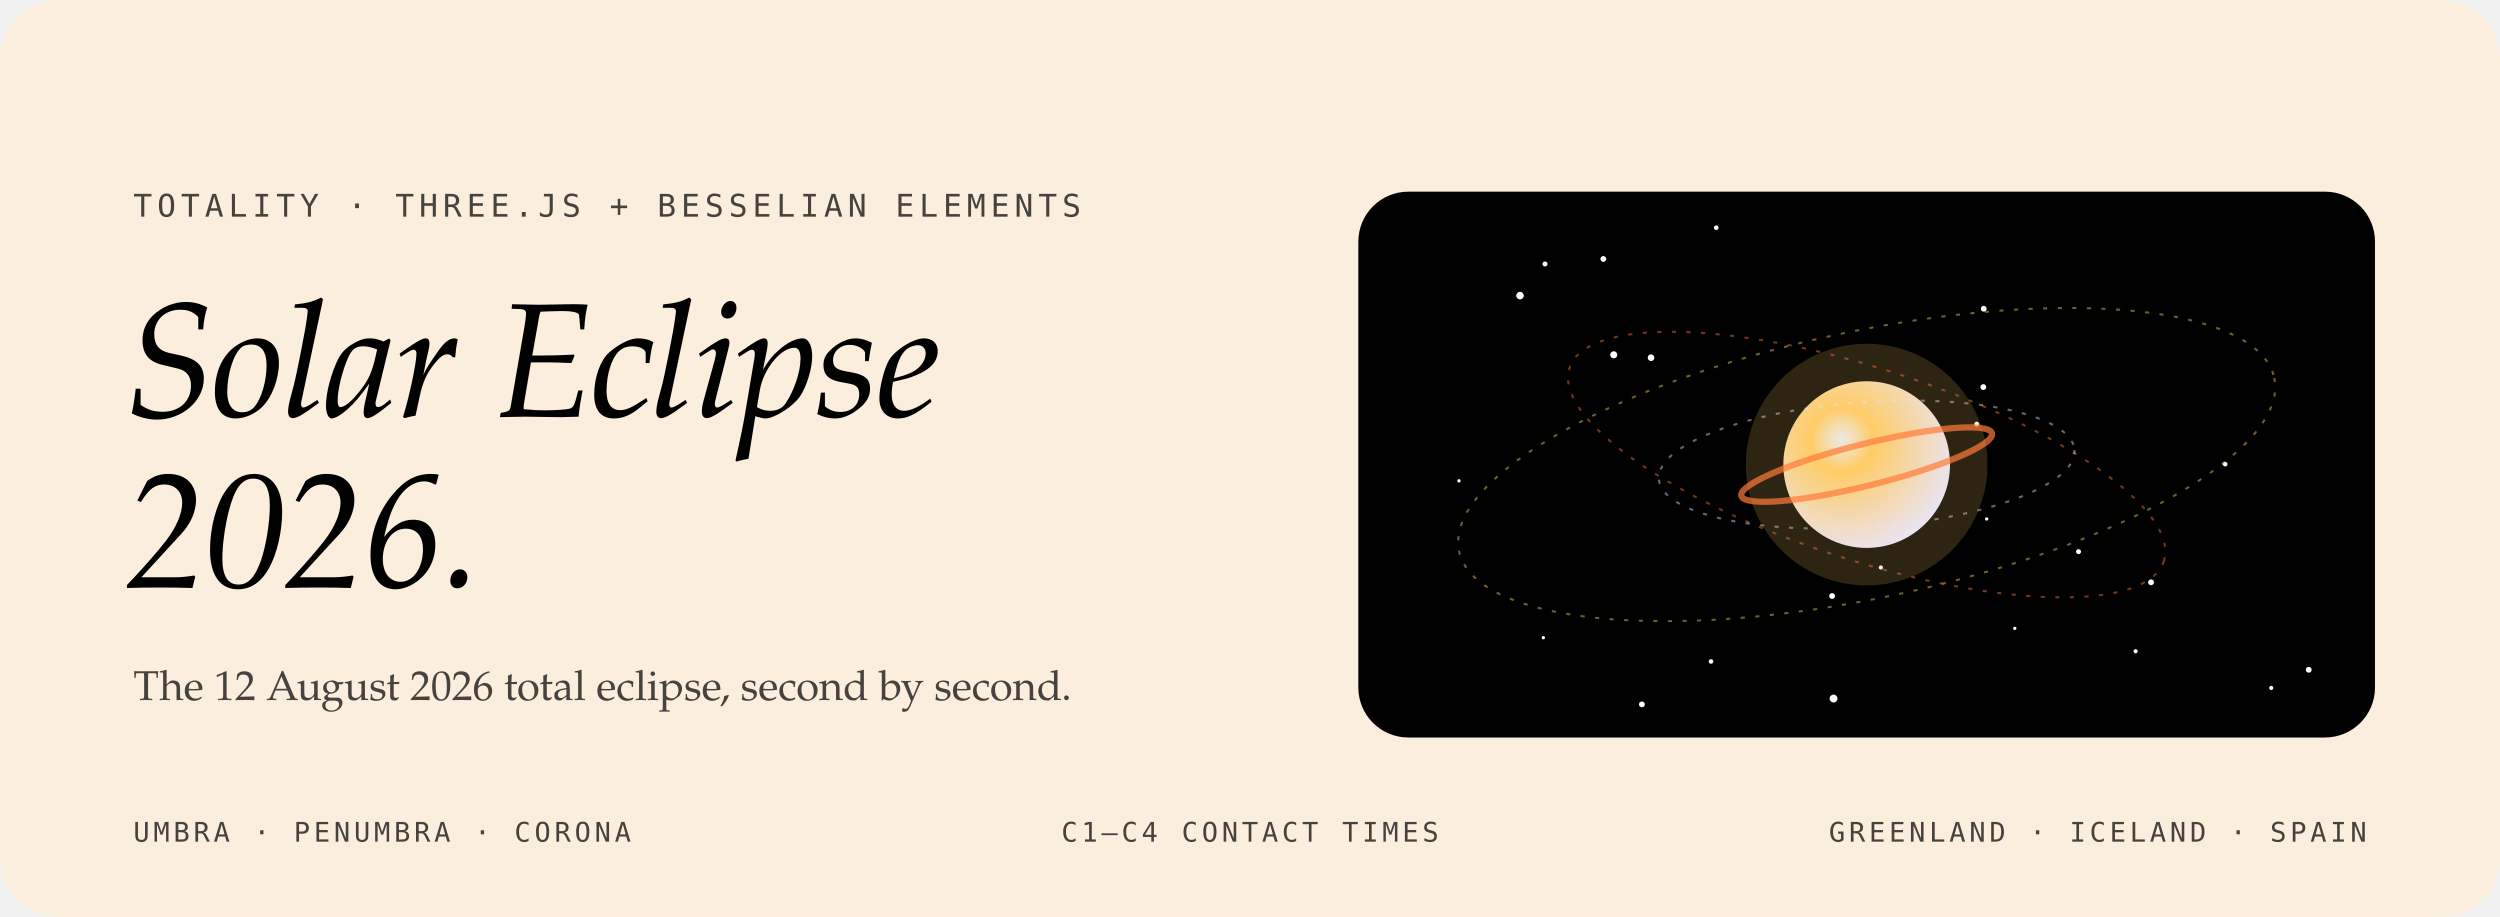
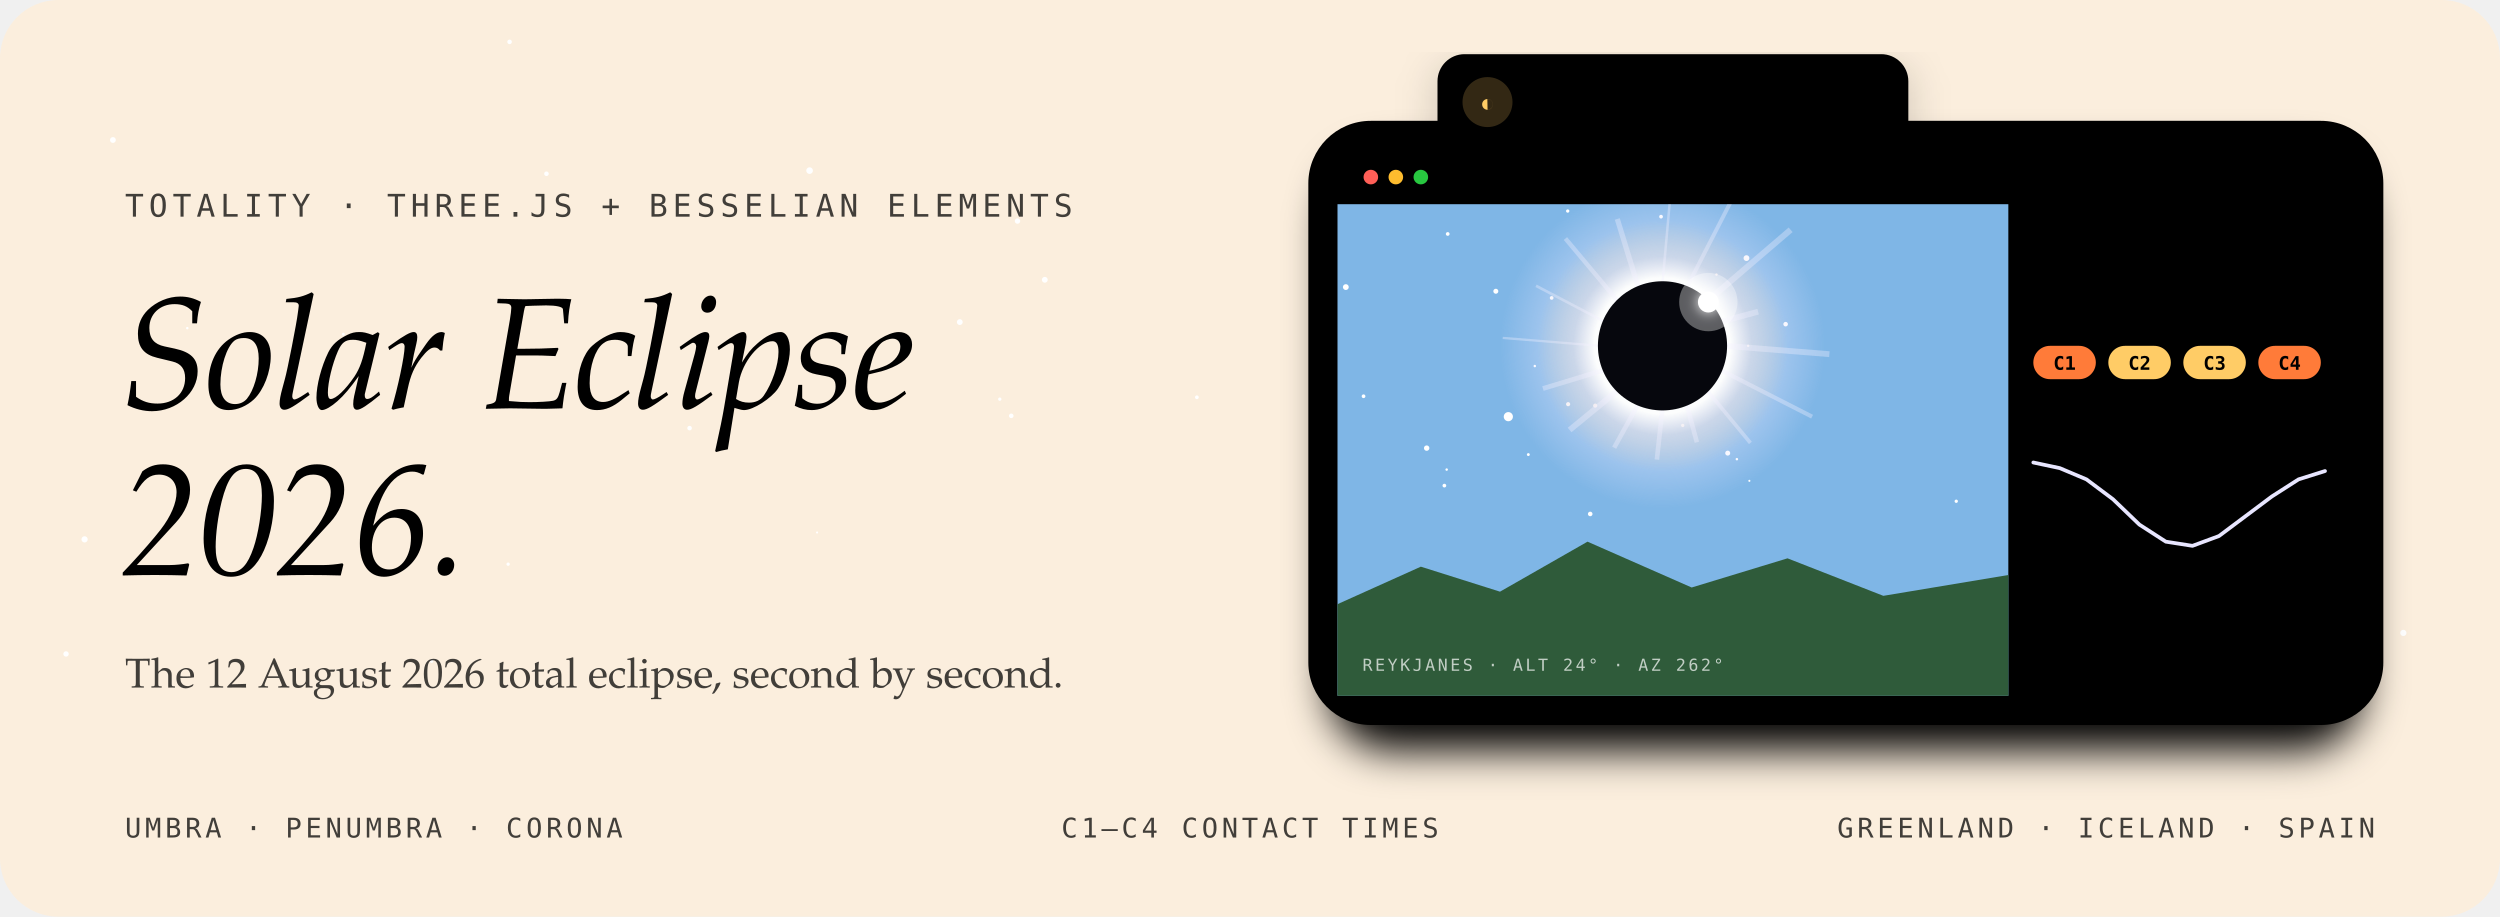
<svg xmlns="http://www.w3.org/2000/svg" viewBox="0 0 1200 440" width="1200" height="440" role="img" aria-label="Solar Eclipse 2026 — a 3D simulator of the 12 August 2026 total solar eclipse">
  <style>
.bg{animation:bg 12s linear infinite}
@keyframes bg{0%,8%{fill:#fbeedd}28%{fill:#6a2f1d}48%,80%{fill:#060407}90%,100%{fill:#fbeedd}}
.ink{animation:ink 12s linear infinite}
@keyframes ink{0%,8%{fill:#2a1610}28%{fill:#fff0e4}48%,80%{fill:#ffeede}90%,100%{fill:#2a1610}}
.rule{animation:rule 12s linear infinite}
@keyframes rule{0%,8%{stroke:#2a161033}28%{stroke:#fff0e433}48%,80%{stroke:#ffeede33}90%,100%{stroke:#2a161033}}
- .panel{animation:panel 12s linear infinite}
- @keyframes panel{0%,8%{fill:#2a161012}28%{fill:#fff0e412}48%,80%{fill:#ffeede12}90%,100%{fill:#2a161012}}
- .muted{opacity:.72}
+ .muted{opacity:.74}
.stars{animation:stars 12s linear infinite}
- @keyframes stars{0%,8%{opacity:0}28%{opacity:.25}48%,80%{opacity:.9}90%,100%{opacity:0}}
+ @keyframes stars{0%,8%{opacity:0}28%{opacity:.2}48%,80%{opacity:.85}90%,100%{opacity:0}}
@keyframes tw{0%,100%{opacity:1}50%{opacity:.25}}
- .lit{filter:drop-shadow(0 0 4px currentColor)}
- .pulse{animation:pulse 2.8s ease-in-out infinite;transform-box:fill-box;transform-origin:center}
- @keyframes pulse{0%,100%{transform:scale(1)}50%{transform:scale(1.18)}}
- @keyframes spin{0%{transform:scaleX(1)}50%{transform:scaleX(0)}100%{transform:scaleX(-1)}}
- @keyframes ping{0%{transform:scale(.6);opacity:1}100%{transform:scale(3.2);opacity:0}}
- @keyframes dash{to{stroke-dashoffset:-20}}
- @keyframes grow{0%{transform:scaleY(.08)}35%,80%{transform:scaleY(1)}100%{transform:scaleY(.08)}}
- @keyframes draw{0%{stroke-dashoffset:700}45%,80%{stroke-dashoffset:0}100%{stroke-dashoffset:-700}}
- @keyframes blink{50%{opacity:0}}
- @keyframes feed{0%{transform:translateY(150px);opacity:0}15%{opacity:1}85%{opacity:1}100%{transform:translateY(-30px);opacity:0}}
- @keyframes float{0%,100%{transform:translateY(0)}50%{transform:translateY(-10px)}}
- @keyframes slide{to{transform:translateX(100px)}}
- @keyframes eq{from{transform:scaleY(.15)}to{transform:scaleY(1)}}
- @keyframes drop{0%,6%{transform:scaleY(0);opacity:0}16%,88%{transform:scaleY(1);opacity:1}96%,100%{transform:scaleY(0);opacity:0}}
- @keyframes gauge{0%,10%{stroke-dashoffset:390}40%,85%{stroke-dashoffset:110}100%{stroke-dashoffset:390}}
- @keyframes lift{0%,100%{transform:translateY(0)}50%{transform:translateY(-6px)}}
- @keyframes sweep{0%{transform:skewX(-18deg) translateX(0)}60%,100%{transform:skewX(-18deg) translateX(788px)}}
- 
+ .bezel{animation:bezel 12s linear infinite}
+ @keyframes bezel{0%,8%{fill:#fffaf6}28%{fill:#5a2c45}48%,80%{fill:#20121b}90%,100%{fill:#fffaf6}}
+ .scr{animation:scr 12s linear infinite}
+ @keyframes scr{0%,8%{fill:#fff3ee}28%{fill:#3a1b2c}48%,80%{fill:#140a12}90%,100%{fill:#fff3ee}}
+ .rowbg{animation:rowbg 12s linear infinite}
+ @keyframes rowbg{0%,8%{fill:#2a142010}28%{fill:#fff0f512}48%,80%{fill:#ffffff0c}90%,100%{fill:#2a142010}}
+ .pill{animation:pill 12s linear infinite}
+ @keyframes pill{0%,8%{fill:#2a14200d}28%{fill:#fff0f51a}48%,80%{fill:#ffffff12}90%,100%{fill:#2a14200d}}
+ .toast{animation:toast 12s linear infinite}
+ @keyframes toast{0%,8%{fill:#ffffff}28%{fill:#4a2238}48%,80%{fill:#26121e}90%,100%{fill:#ffffff}}
+ .edge{animation:edge 12s linear infinite}
+ @keyframes edge{0%,8%{stroke:#2a142024}28%{stroke:#fff0f526}48%,80%{stroke:#ffffff1f}90%,100%{stroke:#2a142024}}
+ .shade{animation:shade 12s linear infinite}
+ @keyframes shade{0%,8%{fill-opacity:.10}28%{fill-opacity:.22}48%,80%{fill-opacity:.45}90%,100%{fill-opacity:.10}}
+ .lit{filter:drop-shadow(0 0 3px currentColor)}
+ .caret{animation:blink 1s steps(1) infinite}@keyframes blink{50%{opacity:0}}
+ .ping{animation:ping 1.6s ease-out infinite;transform-box:fill-box;transform-origin:center}@keyframes ping{0%{transform:scale(.5);opacity:.9}100%{transform:scale(2.6);opacity:0}}
+ .spin{animation:spin 8s linear infinite;transform-box:fill-box;transform-origin:center}@keyframes spin{to{transform:rotate(360deg)}}
+ .bob{animation:bob 4s ease-in-out infinite}@keyframes bob{0%,100%{transform:translateY(0)}50%{transform:translateY(-5px)}}
+ .sky{animation:sky 12s ease-in-out infinite}
+ @keyframes sky{0%{fill:#7fb6e6}8.3%{fill:#7fb6e6}35%{fill:#3c5a8a}41.7%{fill:#0b1024}56.7%{fill:#0b1024}66.7%{fill:#41608f}91.7%{fill:#7fb6e6}100%{fill:#7fb6e6}}
+ .moon{animation:moon 12s cubic-bezier(.4,0,.6,1) infinite}
+ @keyframes moon{0%{transform:translate(-86px,30px)}8.3%{transform:translate(-86px,30px)}41.7%{transform:translate(0,0)}56.7%{transform:translate(0,0)}88.3%{transform:translate(86px,-30px)}100%{transform:translate(86px,-30px)}}
+ @keyframes cor{0%{opacity:0}40.8%{opacity:0}43.3%{opacity:1}56.7%{opacity:1}59.2%{opacity:0}100%{opacity:0}}
+ @keyframes stars2{0%{opacity:0}39.2%{opacity:0}43.3%{opacity:1}60%{opacity:1}64.2%{opacity:0}100%{opacity:0}}
+ @keyframes ring{0%{opacity:0}56.3%{opacity:0}57.3%{opacity:1}59.2%{opacity:1}60.2%{opacity:0}100%{opacity:0}}
+ .land{animation:land 12s ease-in-out infinite}
+ @keyframes land{0%{fill:#2f5b3a}35%{fill:#1d3527}41.7%{fill:#070b0a}56.7%{fill:#070b0a}66.7%{fill:#1d3527}91.7%{fill:#2f5b3a}100%{fill:#2f5b3a}}
+ @keyframes o0{0%{opacity:0}8.3%{opacity:0}9.6%{opacity:1}18.3%{opacity:1}19.6%{opacity:0}100%{opacity:0}}
+ @keyframes o1{0%{opacity:0}18.3%{opacity:0}19.6%{opacity:1}28.3%{opacity:1}29.6%{opacity:0}100%{opacity:0}}
+ @keyframes o2{0%{opacity:0}28.3%{opacity:0}29.6%{opacity:1}38.3%{opacity:1}39.6%{opacity:0}100%{opacity:0}}
+ @keyframes o3{0%{opacity:0}38.3%{opacity:0}39.6%{opacity:1}58.3%{opacity:1}59.6%{opacity:0}100%{opacity:0}}
+ @keyframes o4{0%{opacity:0}58.3%{opacity:0}59.6%{opacity:1}71.7%{opacity:1}72.9%{opacity:0}100%{opacity:0}}
+ @keyframes o5{0%{opacity:0}71.7%{opacity:0}72.9%{opacity:1}83.3%{opacity:1}84.6%{opacity:0}100%{opacity:0}}
+ @keyframes o6{0%{opacity:0}83.3%{opacity:0}84.6%{opacity:1}95.8%{opacity:1}97.1%{opacity:0}100%{opacity:0}}
+ @keyframes c0{0%{opacity:0}10%{opacity:0}11.7%{opacity:1}94.2%{opacity:1}95.8%{opacity:0}100%{opacity:0}}
+ @keyframes c1{0%{opacity:0}41.7%{opacity:0}43.3%{opacity:1}94.2%{opacity:1}95.8%{opacity:0}100%{opacity:0}}
+ @keyframes c2{0%{opacity:0}56.7%{opacity:0}58.3%{opacity:1}94.2%{opacity:1}95.8%{opacity:0}100%{opacity:0}}
+ @keyframes c3{0%{opacity:0}86.7%{opacity:0}88.3%{opacity:1}94.2%{opacity:1}95.8%{opacity:0}100%{opacity:0}}
+ .tmp{stroke-dasharray:308;animation:tmp 12s ease-in-out infinite}
+ @keyframes tmp{0%{stroke-dashoffset:308}10%{stroke-dashoffset:308}79.2%{stroke-dashoffset:0}93.3%{stroke-dashoffset:0;opacity:1}96.7%{stroke-dashoffset:0;opacity:0}100%{stroke-dashoffset:308;opacity:0}}
+ .tot{animation:tot 12s cubic-bezier(.3,1.3,.5,1) infinite}
+ @keyframes tot{0%{opacity:0;transform:translateY(-14px)}43.3%{opacity:0;transform:translateY(-14px)}46.3%{opacity:1;transform:none}68.3%{opacity:1;transform:none}71.2%{opacity:0;transform:translateY(-14px)}100%{opacity:0;transform:translateY(-14px)}}
@media (prefers-reduced-motion:reduce){*{animation:none!important}}
</style>
  <rect class="bg" width="1200" height="440" rx="28" fill="#fbeedd" />
-   <g font-family="ui-monospace,SFMono-Regular,Menlo,Consolas,monospace" font-size="15" letter-spacing="2.4">
-     <text class="ink muted" x="64" y="104">TOTALITY · THREE.JS + BESSELIAN ELEMENTS</text>
-   </g>
-   <text class="ink" x="60" y="200" font-family="'Iowan Old Style','Palatino Linotype',Palatino,Georgia,serif" font-style="italic" font-size="78" letter-spacing="-1">Solar Eclipse</text>
-   <text class="ink" x="60" y="282" font-family="'Iowan Old Style','Palatino Linotype',Palatino,Georgia,serif" font-style="italic" font-size="78" letter-spacing="-1">2026.</text>
-   <text class="ink muted" x="64" y="336" font-family="'Iowan Old Style','Palatino Linotype',Palatino,Georgia,serif" font-size="20">The 12 August 2026 total eclipse, second by second.</text>
-   <line class="rule" x1="64" y1="372" x2="1136" y2="372" />
+   <g class="stars">
+     <circle cx="1135.2" cy="315.6" r="1.1" fill="#fff" style="animation:tw 2s ease-in-out 1.1s infinite" />
+     <circle cx="665.2" cy="150.1" r="1.2" fill="#fff" style="animation:tw 2.2s ease-in-out 0.3s infinite" />
+     <circle cx="779.3" cy="287.9" r="0.6" fill="#fff" style="animation:tw 3.5s ease-in-out 0.7s infinite" />
+     <circle cx="856.4" cy="236.9" r="1" fill="#fff" style="animation:tw 2.4s ease-in-out 0.4s infinite" />
+     <circle cx="262.3" cy="83.4" r="1.1" fill="#fff" style="animation:tw 2.9s ease-in-out 1.8s infinite" />
+     <circle cx="207.2" cy="317.4" r="0.8" fill="#fff" style="animation:tw 2.9s ease-in-out 0.9s infinite" />
+     <circle cx="731.3" cy="108.5" r="1.6" fill="#fff" style="animation:tw 2s ease-in-out 0.6s infinite" />
+     <circle cx="488.4" cy="106.1" r="1.3" fill="#fff" style="animation:tw 2.9s ease-in-out 0.8s infinite" />
+     <circle cx="331" cy="205.5" r="1.1" fill="#fff" style="animation:tw 3.6s ease-in-out 1.1s infinite" />
+     <circle cx="852.2" cy="334.1" r="0.5" fill="#fff" style="animation:tw 2.3s ease-in-out 0.2s infinite" />
+     <circle cx="460.7" cy="154.6" r="1.4" fill="#fff" style="animation:tw 2.4s ease-in-out 1.7s infinite" />
+     <circle cx="141.8" cy="269.3" r="0.7" fill="#fff" style="animation:tw 2.2s ease-in-out 1.7s infinite" />
+     <circle cx="653.1" cy="155.9" r="1.1" fill="#fff" style="animation:tw 2.8s ease-in-out 1.7s infinite" />
+     <circle cx="392.2" cy="255.6" r="0.5" fill="#fff" style="animation:tw 3.3s ease-in-out 0.6s infinite" />
+     <circle cx="1153.6" cy="303.8" r="1.5" fill="#fff" style="animation:tw 2.7s ease-in-out 1.4s infinite" />
+     <circle cx="915.7" cy="225.4" r="1.3" fill="#fff" style="animation:tw 2.9s ease-in-out 0.4s infinite" />
+     <circle cx="388.6" cy="81.9" r="1.6" fill="#fff" style="animation:tw 3.9s ease-in-out 0.9s infinite" />
+     <circle cx="574.5" cy="190.7" r="0.9" fill="#fff" style="animation:tw 1.6s ease-in-out 1.6s infinite" />
+     <circle cx="632.3" cy="298.6" r="0.7" fill="#fff" style="animation:tw 2.9s ease-in-out 0.4s infinite" />
+     <circle cx="375.5" cy="165.5" r="1.3" fill="#fff" style="animation:tw 2.3s ease-in-out 1.6s infinite" />
+     <circle cx="479.9" cy="191.6" r="0.8" fill="#fff" style="animation:tw 2.3s ease-in-out 1.2s infinite" />
+     <circle cx="933.8" cy="130.8" r="0.7" fill="#fff" style="animation:tw 2.4s ease-in-out 1.2s infinite" />
+     <circle cx="1132.9" cy="202.2" r="1.1" fill="#fff" style="animation:tw 3.7s ease-in-out 0.5s infinite" />
+     <circle cx="881.9" cy="209.8" r="0.8" fill="#fff" style="animation:tw 3.9s ease-in-out 0.7s infinite" />
+     <circle cx="40.6" cy="258.9" r="1.5" fill="#fff" style="animation:tw 2.3s ease-in-out 1.2s infinite" />
+     <circle cx="89.9" cy="157.5" r="0.6" fill="#fff" style="animation:tw 4s ease-in-out 1.4s infinite" />
+     <circle cx="164.8" cy="160.4" r="0.7" fill="#fff" style="animation:tw 3.8s ease-in-out 1.7s infinite" />
+     <circle cx="54.2" cy="67.2" r="1.4" fill="#fff" style="animation:tw 3.9s ease-in-out 0.2s infinite" />
+     <circle cx="485.4" cy="199.6" r="1.1" fill="#fff" style="animation:tw 2s ease-in-out 1.8s infinite" />
+     <circle cx="31.7" cy="313.9" r="1.3" fill="#fff" style="animation:tw 1.8s ease-in-out 0.9s infinite" />
+     <circle cx="501.5" cy="134.3" r="1.4" fill="#fff" style="animation:tw 2.3s ease-in-out 1.2s infinite" />
+     <circle cx="796.7" cy="258" r="1.3" fill="#fff" style="animation:tw 3.1s ease-in-out 0.1s infinite" />
+     <circle cx="814.9" cy="116.6" r="0.8" fill="#fff" style="animation:tw 3.2s ease-in-out 0.9s infinite" />
+     <circle cx="1082.2" cy="162.9" r="1.4" fill="#fff" style="animation:tw 2.3s ease-in-out 0.1s infinite" />
+     <circle cx="244.6" cy="20.1" r="1.1" fill="#fff" style="animation:tw 2.6s ease-in-out 0.5s infinite" />
+     <circle cx="884.9" cy="180.6" r="0.9" fill="#fff" style="animation:tw 3.1s ease-in-out 1.9s infinite" />
+     <circle cx="243.9" cy="270.8" r="0.8" fill="#fff" style="animation:tw 3.7s ease-in-out 0.1s infinite" />
+     <circle cx="1046.9" cy="123.9" r="1.5" fill="#fff" style="animation:tw 3s ease-in-out 1.9s infinite" />
+     <circle cx="751.1" cy="329.5" r="1.5" fill="#fff" style="animation:tw 2.6s ease-in-out 0.8s infinite" />
+     <circle cx="121.4" cy="268.4" r="0.7" fill="#fff" style="animation:tw 3s ease-in-out 0.7s infinite" />
+   </g>
+   <text class="ink muted" x="60" y="104" font-family="ui-monospace,SFMono-Regular,Menlo,Consolas,monospace" font-size="15" letter-spacing="2.4">TOTALITY · THREE.JS + BESSELIAN ELEMENTS</text>
+   <text class="ink" x="58" y="196" font-family="'Iowan Old Style','Palatino Linotype',Palatino,Georgia,serif" font-style="italic" font-size="76" letter-spacing="-1">Solar Eclipse</text>
+   <text class="ink" x="58" y="276" font-family="'Iowan Old Style','Palatino Linotype',Palatino,Georgia,serif" font-style="italic" font-size="76" letter-spacing="-1">2026.</text>
+   <text class="ink muted" x="60" y="330" font-family="'Iowan Old Style','Palatino Linotype',Palatino,Georgia,serif" font-size="20">The 12 August 2026 total eclipse, second by second.</text>
+   <line class="rule" x1="60" y1="370" x2="1140" y2="370" />
  <g font-family="ui-monospace,SFMono-Regular,Menlo,Consolas,monospace" font-size="13" letter-spacing="1.8">
-     <text class="ink muted" x="64" y="404">UMBRA · PENUMBRA · CORONA</text>
-     <text class="ink muted" x="600" y="404" text-anchor="middle">C1–C4 CONTACT TIMES</text>
-     <text class="ink muted" x="1136" y="404" text-anchor="end">GREENLAND · ICELAND · SPAIN</text>
-   </g>
-   <rect class="panel rule" x="652" y="92" width="488" height="262" rx="24" />
-   <g class="stars">
-     <circle cx="774.6" cy="170.3" r="1.7" fill="#fff" style="animation:tw 3.2s ease-in-out 0.8s infinite" />
-     <circle cx="952" cy="185.8" r="1.4" fill="#fff" style="animation:tw 2.8s ease-in-out 1.2s infinite" />
-     <circle cx="1032.5" cy="279.5" r="1.4" fill="#fff" style="animation:tw 3.7s ease-in-out 0s infinite" />
-     <circle cx="902.8" cy="272.4" r="1" fill="#fff" style="animation:tw 2.5s ease-in-out 1.3s infinite" />
-     <circle cx="907.4" cy="232.9" r="1.1" fill="#fff" style="animation:tw 2.2s ease-in-out 0s infinite" />
-     <circle cx="788.1" cy="338.1" r="1.4" fill="#fff" style="animation:tw 2.7s ease-in-out 0.3s infinite" />
-     <circle cx="823.8" cy="109.3" r="1.1" fill="#fff" style="animation:tw 2.5s ease-in-out 2s infinite" />
-     <circle cx="953.6" cy="249.1" r="0.8" fill="#fff" style="animation:tw 3.9s ease-in-out 1.1s infinite" />
-     <circle cx="769.6" cy="124.3" r="1.4" fill="#fff" style="animation:tw 3.6s ease-in-out 0.2s infinite" />
-     <circle cx="741.6" cy="126.7" r="1.2" fill="#fff" style="animation:tw 2.3s ease-in-out 1s infinite" />
-     <circle cx="729.6" cy="141.9" r="1.8" fill="#fff" style="animation:tw 2.7s ease-in-out 0.1s infinite" />
-     <circle cx="948.8" cy="203.6" r="1.2" fill="#fff" style="animation:tw 1.7s ease-in-out 1s infinite" />
-     <circle cx="740.8" cy="306.1" r="0.8" fill="#fff" style="animation:tw 2.7s ease-in-out 0.9s infinite" />
-     <circle cx="792.5" cy="171.7" r="1.6" fill="#fff" style="animation:tw 2.1s ease-in-out 0.3s infinite" />
-     <circle cx="1025.1" cy="312.6" r="1" fill="#fff" style="animation:tw 2.3s ease-in-out 0.9s infinite" />
-     <circle cx="1090.2" cy="330.2" r="1" fill="#fff" style="animation:tw 3.7s ease-in-out 1.8s infinite" />
-     <circle cx="1068.1" cy="222.8" r="1.1" fill="#fff" style="animation:tw 2.6s ease-in-out 0.1s infinite" />
-     <circle cx="952.2" cy="148.2" r="1.4" fill="#fff" style="animation:tw 2s ease-in-out 1.2s infinite" />
-     <circle cx="821.3" cy="317.5" r="1.1" fill="#fff" style="animation:tw 3.1s ease-in-out 1.6s infinite" />
-     <circle cx="700.3" cy="230.8" r="0.8" fill="#fff" style="animation:tw 3s ease-in-out 1.1s infinite" />
-     <circle cx="879.4" cy="286.1" r="1.4" fill="#fff" style="animation:tw 1.9s ease-in-out 1.6s infinite" />
-     <circle cx="880.1" cy="335.3" r="1.9" fill="#fff" style="animation:tw 1.7s ease-in-out 1.8s infinite" />
-     <circle cx="1108.2" cy="321.5" r="1.4" fill="#fff" style="animation:tw 2s ease-in-out 1.1s infinite" />
-     <circle cx="921.9" cy="202.1" r="1.5" fill="#fff" style="animation:tw 2.2s ease-in-out 0.3s infinite" />
-     <circle cx="967.1" cy="301.6" r="0.8" fill="#fff" style="animation:tw 3.5s ease-in-out 0.7s infinite" />
-     <circle cx="997.7" cy="264.8" r="1.2" fill="#fff" style="animation:tw 2.4s ease-in-out 0.4s infinite" />
+     <text class="ink muted" x="60" y="402">UMBRA · PENUMBRA · CORONA</text>
+     <text class="ink muted" x="600" y="402" text-anchor="middle">C1–C4 CONTACT TIMES</text>
+     <text class="ink muted" x="1140" y="402" text-anchor="end">GREENLAND · ICELAND · SPAIN</text>
  </g>
  <defs>
-     <radialGradient id="pl" cx=".35" cy=".35" r=".75">
-       <stop offset="0" stop-color="#fff" stop-opacity=".9" />
-       <stop offset=".25" stop-color="#ffcc66" />
-       <stop offset="1" stop-color="#e8e6ff" />
+     <filter id="soft" x="-10%" y="-10%" width="120%" height="140%">
+       <feGaussianBlur stdDeviation="10" />
+     </filter>
+     <clipPath id="sv">
+       <rect x="642" y="98" width="322" height="236" />
+     </clipPath>
+     <radialGradient id="corona">
+       <stop offset=".42" stop-color="#fff" stop-opacity=".95" />
+       <stop offset=".55" stop-color="#e8e6ff" stop-opacity=".55" />
+       <stop offset="1" stop-color="#e8e6ff" stop-opacity="0" />
+     </radialGradient>
+     <radialGradient id="sunglow">
+       <stop offset=".5" stop-color="#fff3c4" />
+       <stop offset="1" stop-color="#ffcc66" stop-opacity="0" />
    </radialGradient>
  </defs>
-   <circle cx="896" cy="223" r="58" fill="#ffcc66" fill-opacity=".18" class="pulse" />
-   <circle cx="896" cy="223" r="40" fill="url(#pl)" />
-   <ellipse cx="896" cy="223" rx="62" ry="10" fill="none" stroke="#ff7b39" stroke-width="3" stroke-opacity=".7" transform="rotate(-14 896 223)" />
-   <g transform="rotate(-12 896 223)">
-     <ellipse cx="896" cy="223" rx="200" ry="64" fill="none" stroke="#ffcc66" stroke-opacity=".45" stroke-dasharray="2 5" />
-     <circle r="6" fill="#ffcc66" class="lit" style="color:#ffcc66">
-       <animateMotion dur="9s" repeatCount="indefinite" path="M 1096 223 A 200 64 0 1 1 696 223 A 200 64 0 1 1 1096 223" />
-     </circle>
-   </g>
-   <g transform="rotate(18 896 223)">
-     <ellipse cx="896" cy="223" rx="150" ry="46" fill="none" stroke="#ff7b39" stroke-opacity=".45" stroke-dasharray="2 5" />
-     <circle r="5" fill="#ff7b39" class="lit" style="color:#ff7b39">
-       <animateMotion dur="6s" repeatCount="indefinite" path="M 1046 223 A 150 46 0 1 1 746 223 A 150 46 0 1 1 1046 223" />
-     </circle>
-   </g>
-   <g transform="rotate(-4 896 223)">
-     <ellipse cx="896" cy="223" rx="100" ry="30" fill="none" stroke="#e8e6ff" stroke-opacity=".45" stroke-dasharray="2 5" />
-     <circle r="4" fill="#e8e6ff" class="lit" style="color:#e8e6ff">
-       <animateMotion dur="4.5s" repeatCount="indefinite" path="M 996 223 A 100 30 0 1 1 796 223 A 100 30 0 1 1 996 223" />
-     </circle>
+   <rect x="638" y="76" width="496" height="284" rx="30" fill="#000" class="shade" filter="url(#soft)" />
+   <rect class="bezel" x="628" y="58" width="516" height="290" rx="30" />
+   <rect class="edge" x="628" y="58" width="516" height="290" rx="30" fill="none" />
+   <rect class="scr" x="642" y="72" width="488" height="262" rx="20" />
+   <g clip-path="url(#sv)">
+     <rect class="sky" x="642" y="98" width="322" height="236" fill="#7fb6e6" />
+     <g style="animation:stars2 12s linear infinite">
+       <circle cx="718" cy="139.8" r="1.2" fill="#fff" />
+       <circle cx="857.1" cy="155.6" r="1.1" fill="#fff" />
+       <circle cx="752.7" cy="194" r="1" fill="#fff" />
+       <circle cx="829.3" cy="217.5" r="1.2" fill="#fff" />
+       <circle cx="839.7" cy="230.8" r="0.5" fill="#fff" />
+       <circle cx="807.7" cy="204.2" r="0.8" fill="#fff" />
+       <circle cx="765.7" cy="194.7" r="1" fill="#fff" />
+       <circle cx="816.4" cy="158" r="0.7" fill="#fff" />
+       <circle cx="646" cy="137.8" r="1.4" fill="#fff" />
+       <circle cx="839.1" cy="166" r="0.6" fill="#fff" />
+       <circle cx="752.5" cy="101.3" r="0.8" fill="#fff" />
+       <circle cx="763.3" cy="246.7" r="1.1" fill="#fff" />
+       <circle cx="838.3" cy="123.9" r="1.4" fill="#fff" />
+       <circle cx="823.9" cy="131.8" r="0.6" fill="#fff" />
+       <circle cx="833.7" cy="220.4" r="0.6" fill="#fff" />
+       <circle cx="694.9" cy="112.3" r="0.9" fill="#fff" />
+       <circle cx="736.7" cy="175.7" r="0.6" fill="#fff" />
+       <circle cx="693.3" cy="233.1" r="0.9" fill="#fff" />
+       <circle cx="654.5" cy="190.2" r="0.9" fill="#fff" />
+       <circle cx="797.3" cy="104" r="0.9" fill="#fff" />
+       <circle cx="694.4" cy="225.4" r="0.6" fill="#fff" />
+       <circle cx="788.7" cy="168.5" r="0.7" fill="#fff" />
+       <circle cx="733.6" cy="218.2" r="0.7" fill="#fff" />
+       <circle cx="684.8" cy="215.1" r="1.3" fill="#fff" />
+       <circle cx="744.8" cy="143" r="0.9" fill="#fff" />
+       <circle cx="939" cy="240.6" r="0.8" fill="#fff" />
+       <circle cx="724" cy="200" r="2.2" fill="#fff" />
+     </g>
+     <circle cx="798" cy="166" r="60" fill="url(#sunglow)" opacity=".55" />
+     <g style="animation:cor 12s linear infinite">
+       <circle cx="798" cy="166" r="78" fill="url(#corona)" />
+       <path d="M 828 166 L 878.1 170" stroke="#f4f1ff" stroke-opacity=".35" stroke-width="2.8" />
+       <path d="M 825.7 177.5 L 869.8 200" stroke="#f4f1ff" stroke-opacity=".35" stroke-width="2" />
+       <path d="M 819.2 187.2 L 840.2 212.6" stroke="#f4f1ff" stroke-opacity=".35" stroke-width="1.8" />
+       <path d="M 809.5 193.7 L 814.5 212.3" stroke="#f4f1ff" stroke-opacity=".35" stroke-width="2.2" />
+       <path d="M 798 196 L 795.3 220.6" stroke="#f4f1ff" stroke-opacity=".35" stroke-width="2.2" />
+       <path d="M 786.5 193.7 L 774.8 214.9" stroke="#f4f1ff" stroke-opacity=".35" stroke-width="2.2" />
+       <path d="M 776.8 187.2 L 753.4 206.4" stroke="#f4f1ff" stroke-opacity=".35" stroke-width="2.8" />
+       <path d="M 770.3 177.5 L 740.6 186.5" stroke="#f4f1ff" stroke-opacity=".35" stroke-width="2.3" />
+       <path d="M 768 166 L 721.3 162.2" stroke="#f4f1ff" stroke-opacity=".35" stroke-width="1.1" />
+       <path d="M 770.3 154.5 L 737.3 137.2" stroke="#f4f1ff" stroke-opacity=".35" stroke-width="1.3" />
+       <path d="M 776.8 144.8 L 751.4 114.5" stroke="#f4f1ff" stroke-opacity=".35" stroke-width="2.1" />
+       <path d="M 786.5 138.3 L 776.3 105.1" stroke="#f4f1ff" stroke-opacity=".35" stroke-width="2.5" />
+       <path d="M 798 136 L 801.5 96.8" stroke="#f4f1ff" stroke-opacity=".35" stroke-width="1.2" />
+       <path d="M 809.5 138.3 L 830.8 96.8" stroke="#f4f1ff" stroke-opacity=".35" stroke-width="1.9" />
+       <path d="M 819.2 144.8 L 859.5 110.3" stroke="#f4f1ff" stroke-opacity=".35" stroke-width="2.9" />
+       <path d="M 825.7 154.5 L 843.9 149.6" stroke="#f4f1ff" stroke-opacity=".35" stroke-width="2.8" />
+     </g>
+     <circle cx="798" cy="166" r="30" fill="#fff1b8" />
+     <g class="moon">
+       <circle cx="798" cy="166" r="31" fill="#06070d" />
+     </g>
+     <g style="animation:ring 12s linear infinite">
+       <circle cx="820" cy="145" r="5" fill="#fff" class="lit" style="color:#fff" />
+       <circle cx="820" cy="145" r="14" fill="#fff" fill-opacity=".35" />
+     </g>
+     <path class="land" d="M 642 290 L 682 272 L 720 284 L 762 260 L 812 282 L 858 268 L 904 286 L 964 276 L 964 334 L 642 334 Z" fill="#2f5b3a" />
+     <text x="654" y="322" font-family="ui-monospace,SFMono-Regular,Menlo,Consolas,monospace" font-size="8" letter-spacing="1.2" fill="#fff" fill-opacity=".7">REYKJANES · ALT 24° · AZ 262°</text>
+   </g>
+   <circle cx="658" cy="85" r="3.5" fill="#ff5f57" />
+   <circle cx="670" cy="85" r="3.5" fill="#febc2e" />
+   <circle cx="682" cy="85" r="3.5" fill="#28c840" />
+   <text class="ink" x="692" y="89" text-anchor="start" font-family="ui-monospace,SFMono-Regular,Menlo,Consolas,monospace" font-size="8.5" letter-spacing="1.2" opacity="0.7">SKY VIEW · 12 AUG 2026</text>
+   <text class="ink" x="1120" y="89" text-anchor="end" font-family="ui-monospace,SFMono-Regular,Menlo,Consolas,monospace" font-size="8.5" letter-spacing="1" opacity="0.6">UTC · ×60</text>
+   <text class="ink" x="976" y="116" text-anchor="start" font-family="ui-monospace,SFMono-Regular,Menlo,Consolas,monospace" font-size="8" letter-spacing="1.4" opacity="0.55">OBSCURATION</text>
+   <g style="animation:o0 12s linear infinite">
+     <text class="ink" x="976" y="148" font-family="ui-monospace,SFMono-Regular,Menlo,Consolas,monospace" font-size="30" font-weight="700">12%</text>
+   </g>
+   <g style="animation:o1 12s linear infinite">
+     <text class="ink" x="976" y="148" font-family="ui-monospace,SFMono-Regular,Menlo,Consolas,monospace" font-size="30" font-weight="700">46%</text>
+   </g>
+   <g style="animation:o2 12s linear infinite">
+     <text class="ink" x="976" y="148" font-family="ui-monospace,SFMono-Regular,Menlo,Consolas,monospace" font-size="30" font-weight="700">83%</text>
+   </g>
+   <g style="animation:o3 12s linear infinite">
+     <text class="ink" x="976" y="148" font-family="ui-monospace,SFMono-Regular,Menlo,Consolas,monospace" font-size="30" font-weight="700">100%</text>
+   </g>
+   <g style="animation:o4 12s linear infinite">
+     <text class="ink" x="976" y="148" font-family="ui-monospace,SFMono-Regular,Menlo,Consolas,monospace" font-size="30" font-weight="700">71%</text>
+   </g>
+   <g style="animation:o5 12s linear infinite">
+     <text class="ink" x="976" y="148" font-family="ui-monospace,SFMono-Regular,Menlo,Consolas,monospace" font-size="30" font-weight="700">34%</text>
+   </g>
+   <g style="animation:o6 12s linear infinite">
+     <text class="ink" x="976" y="148" font-family="ui-monospace,SFMono-Regular,Menlo,Consolas,monospace" font-size="30" font-weight="700">8%</text>
+   </g>
+   <text class="ink" x="976" y="160" text-anchor="start" font-family="ui-monospace,SFMono-Regular,Menlo,Consolas,monospace" font-size="7.5" letter-spacing="1.4" opacity="0.55">CONTACTS</text>
+   <g>
+     <rect x="976" y="166" width="30" height="16" rx="8" class="rowbg" />
+     <g style="animation:c0 12s linear infinite">
+       <rect x="976" y="166" width="30" height="16" rx="8" fill="#ff7b39" />
+     </g>
+     <text class="ink" x="991" y="177.5" text-anchor="middle" font-family="ui-monospace,SFMono-Regular,Menlo,Consolas,monospace" font-size="9" font-weight="700">C1</text>
+   </g>
+   <g>
+     <rect x="1012" y="166" width="30" height="16" rx="8" class="rowbg" />
+     <g style="animation:c1 12s linear infinite">
+       <rect x="1012" y="166" width="30" height="16" rx="8" fill="#ffcc66" />
+     </g>
+     <text class="ink" x="1027" y="177.5" text-anchor="middle" font-family="ui-monospace,SFMono-Regular,Menlo,Consolas,monospace" font-size="9" font-weight="700">C2</text>
+   </g>
+   <g>
+     <rect x="1048" y="166" width="30" height="16" rx="8" class="rowbg" />
+     <g style="animation:c2 12s linear infinite">
+       <rect x="1048" y="166" width="30" height="16" rx="8" fill="#ffcc66" />
+     </g>
+     <text class="ink" x="1063" y="177.5" text-anchor="middle" font-family="ui-monospace,SFMono-Regular,Menlo,Consolas,monospace" font-size="9" font-weight="700">C3</text>
+   </g>
+   <g>
+     <rect x="1084" y="166" width="30" height="16" rx="8" class="rowbg" />
+     <g style="animation:c3 12s linear infinite">
+       <rect x="1084" y="166" width="30" height="16" rx="8" fill="#ff7b39" />
+     </g>
+     <text class="ink" x="1099" y="177.5" text-anchor="middle" font-family="ui-monospace,SFMono-Regular,Menlo,Consolas,monospace" font-size="9" font-weight="700">C4</text>
+   </g>
+   <text class="ink" x="976" y="210" text-anchor="start" font-family="ui-monospace,SFMono-Regular,Menlo,Consolas,monospace" font-size="7.5" letter-spacing="1.4" opacity="0.55">TEMPERATURE DROP</text>
+   <line class="edge" x1="976" y1="222" x2="1116" y2="222" />
+   <path class="tmp" d="M 976 222 L 988.7 224.7 L 1001.5 230.1 L 1014.2 239.6 L 1026.9 251.8 L 1039.6 260 L 1052.4 262 L 1065.1 257.3 L 1077.8 247.8 L 1090.5 238.3 L 1103.3 230.1 L 1116 226.1" fill="none" stroke="#e8e6ff" stroke-width="1.8" stroke-linejoin="round" stroke-linecap="round" />
+   <text class="ink" x="976" y="280" text-anchor="start" font-family="ui-monospace,SFMono-Regular,Menlo,Consolas,monospace" font-size="7.5" letter-spacing="1" opacity="0.55">OPEN-METEO · CLEAR SKY 62%</text>
+   <g class="tot">
+     <rect x="690" y="30" width="226" height="46" rx="13" fill="#000" fill-opacity=".18" filter="url(#soft)" />
+     <rect class="toast" x="690" y="26" width="226" height="46" rx="13" />
+     <rect class="edge" x="690" y="26" width="226" height="46" rx="13" fill="none" />
+     <circle cx="714" cy="49" r="12" fill="#ffcc66" fill-opacity=".2" />
+     <text x="714" y="53.5" text-anchor="middle" font-family="-apple-system,BlinkMacSystemFont,'Segoe UI',Helvetica,Arial,sans-serif" font-size="12" font-weight="700" fill="#ffcc66">◐</text>
+     <text class="ink" x="734" y="45" font-family="-apple-system,BlinkMacSystemFont,'Segoe UI',Helvetica,Arial,sans-serif" font-size="11.5" font-weight="700">Totality · 2 m 18 s</text>
+     <text class="ink" x="734" y="60" font-family="ui-monospace,SFMono-Regular,Menlo,Consolas,monospace" font-size="9.5" opacity=".75">point of greatest eclipse</text>
  </g>
</svg>
